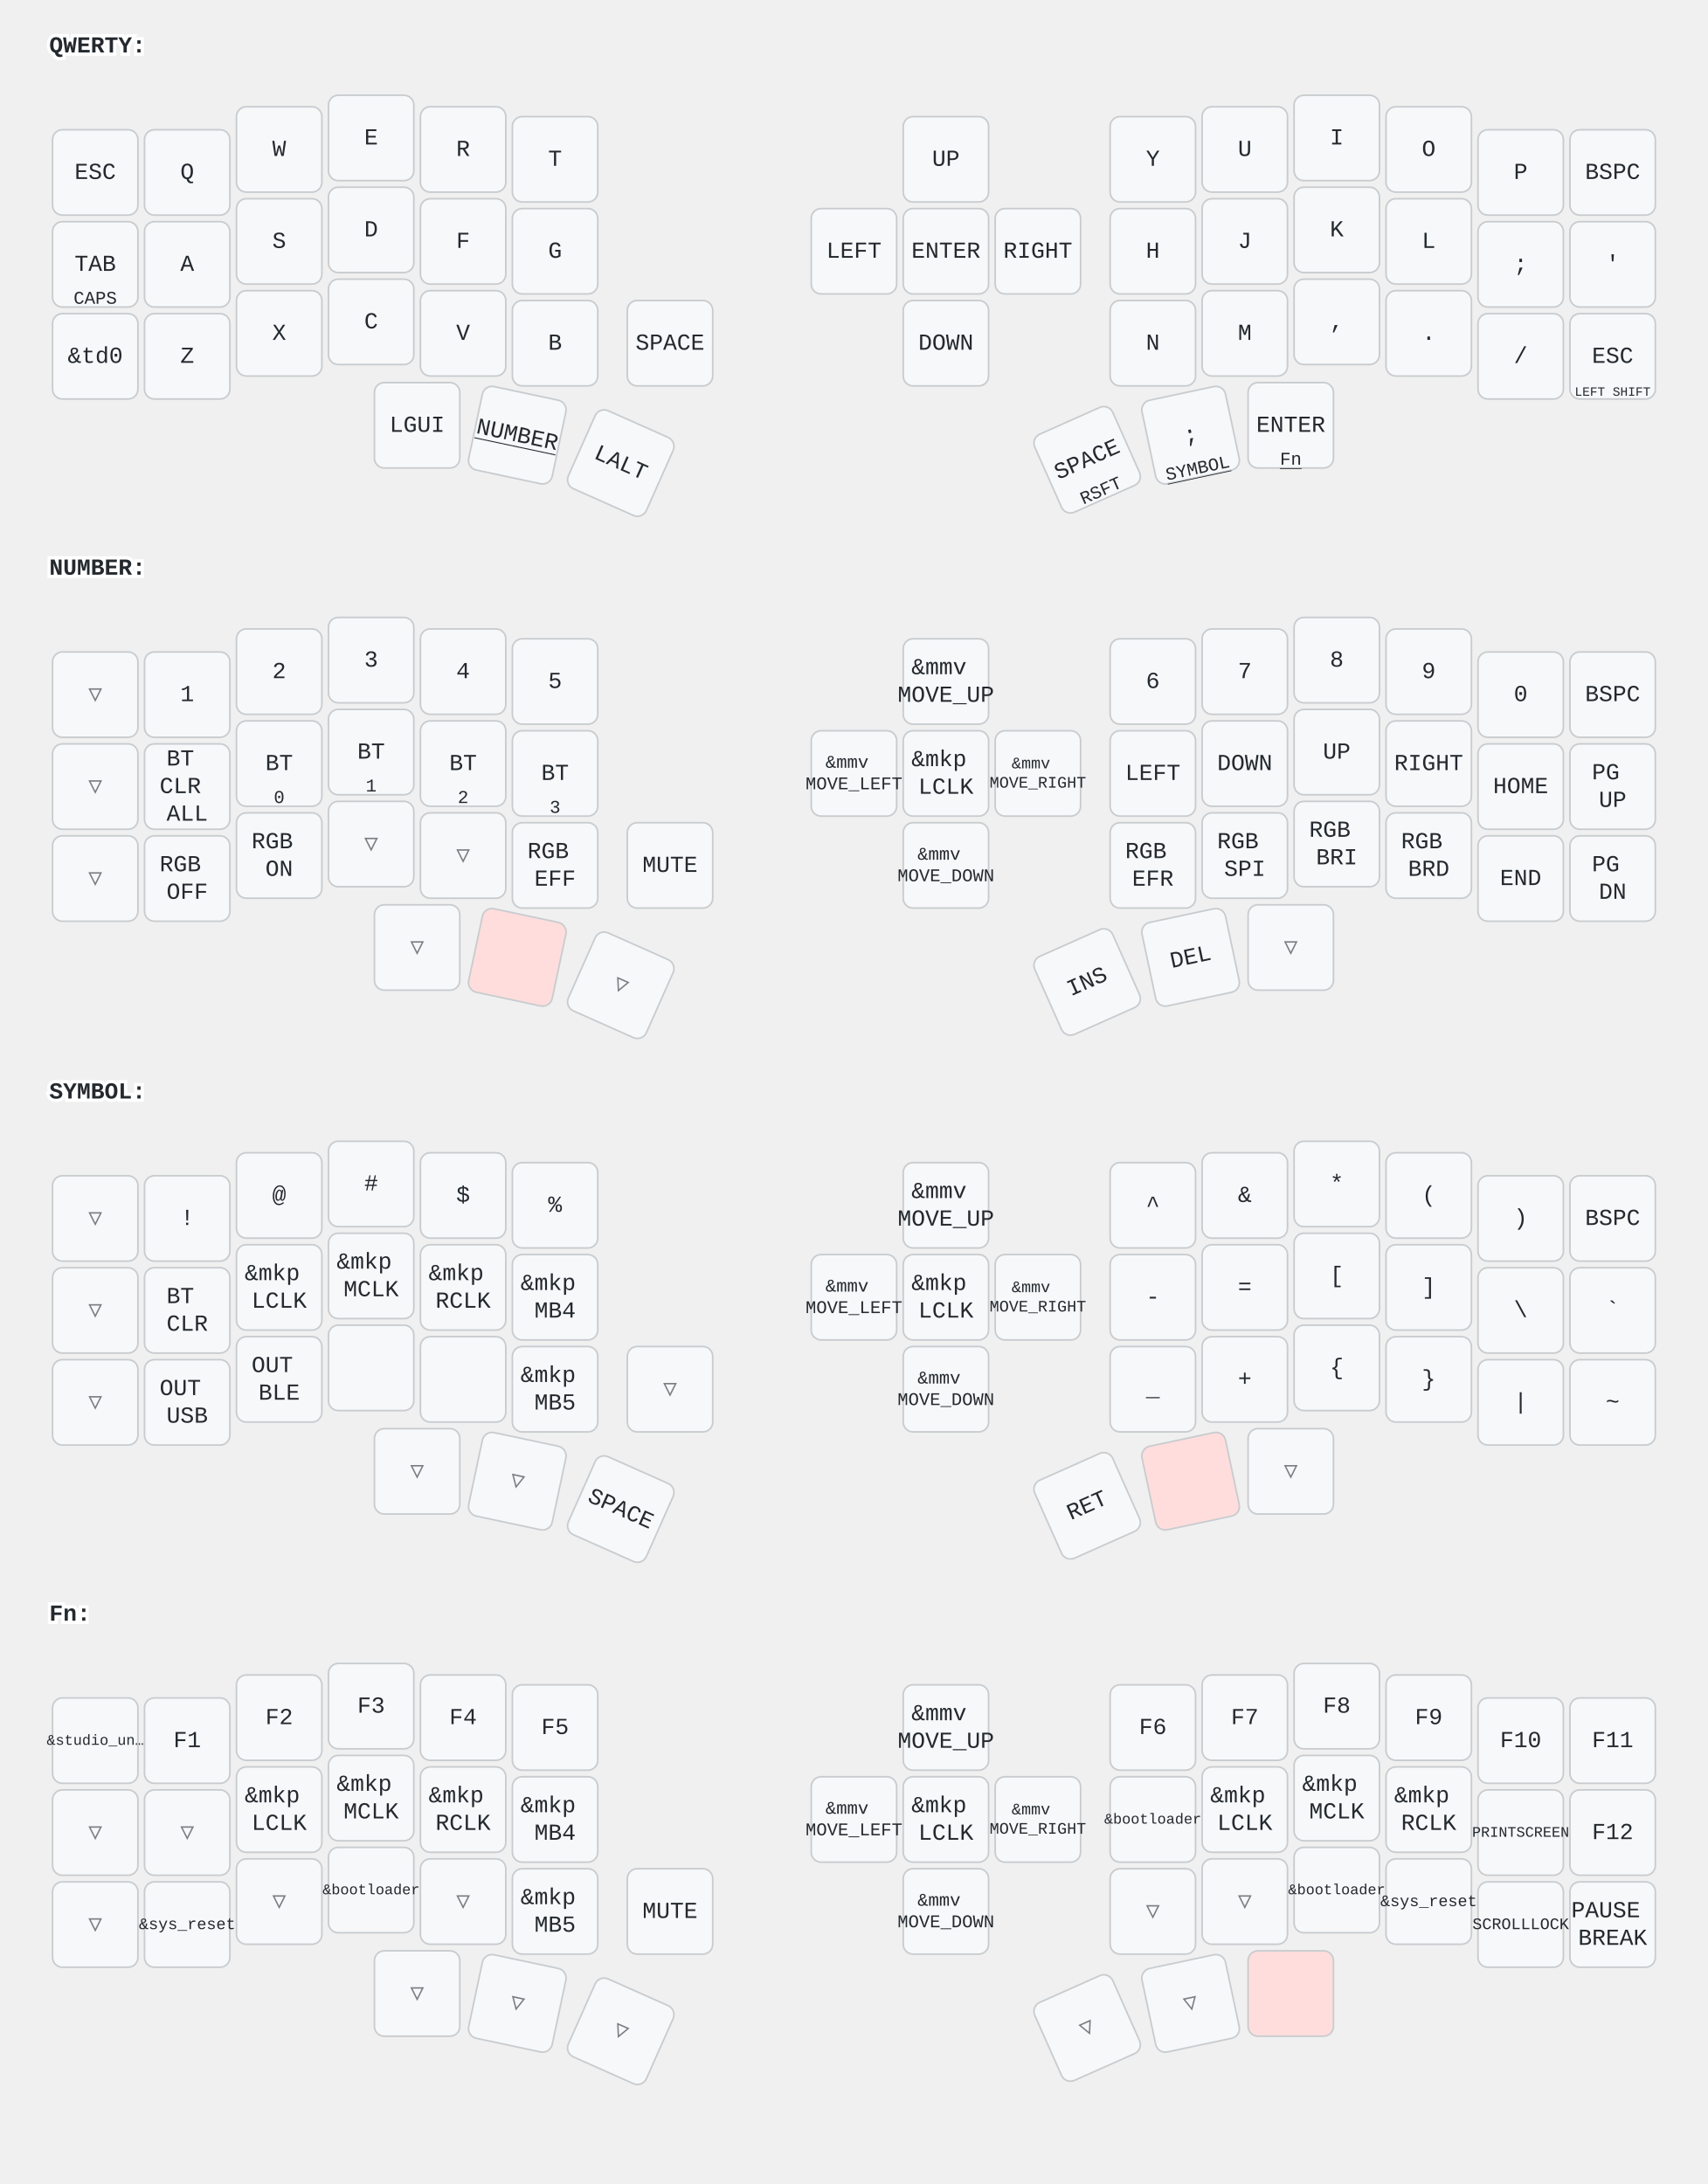
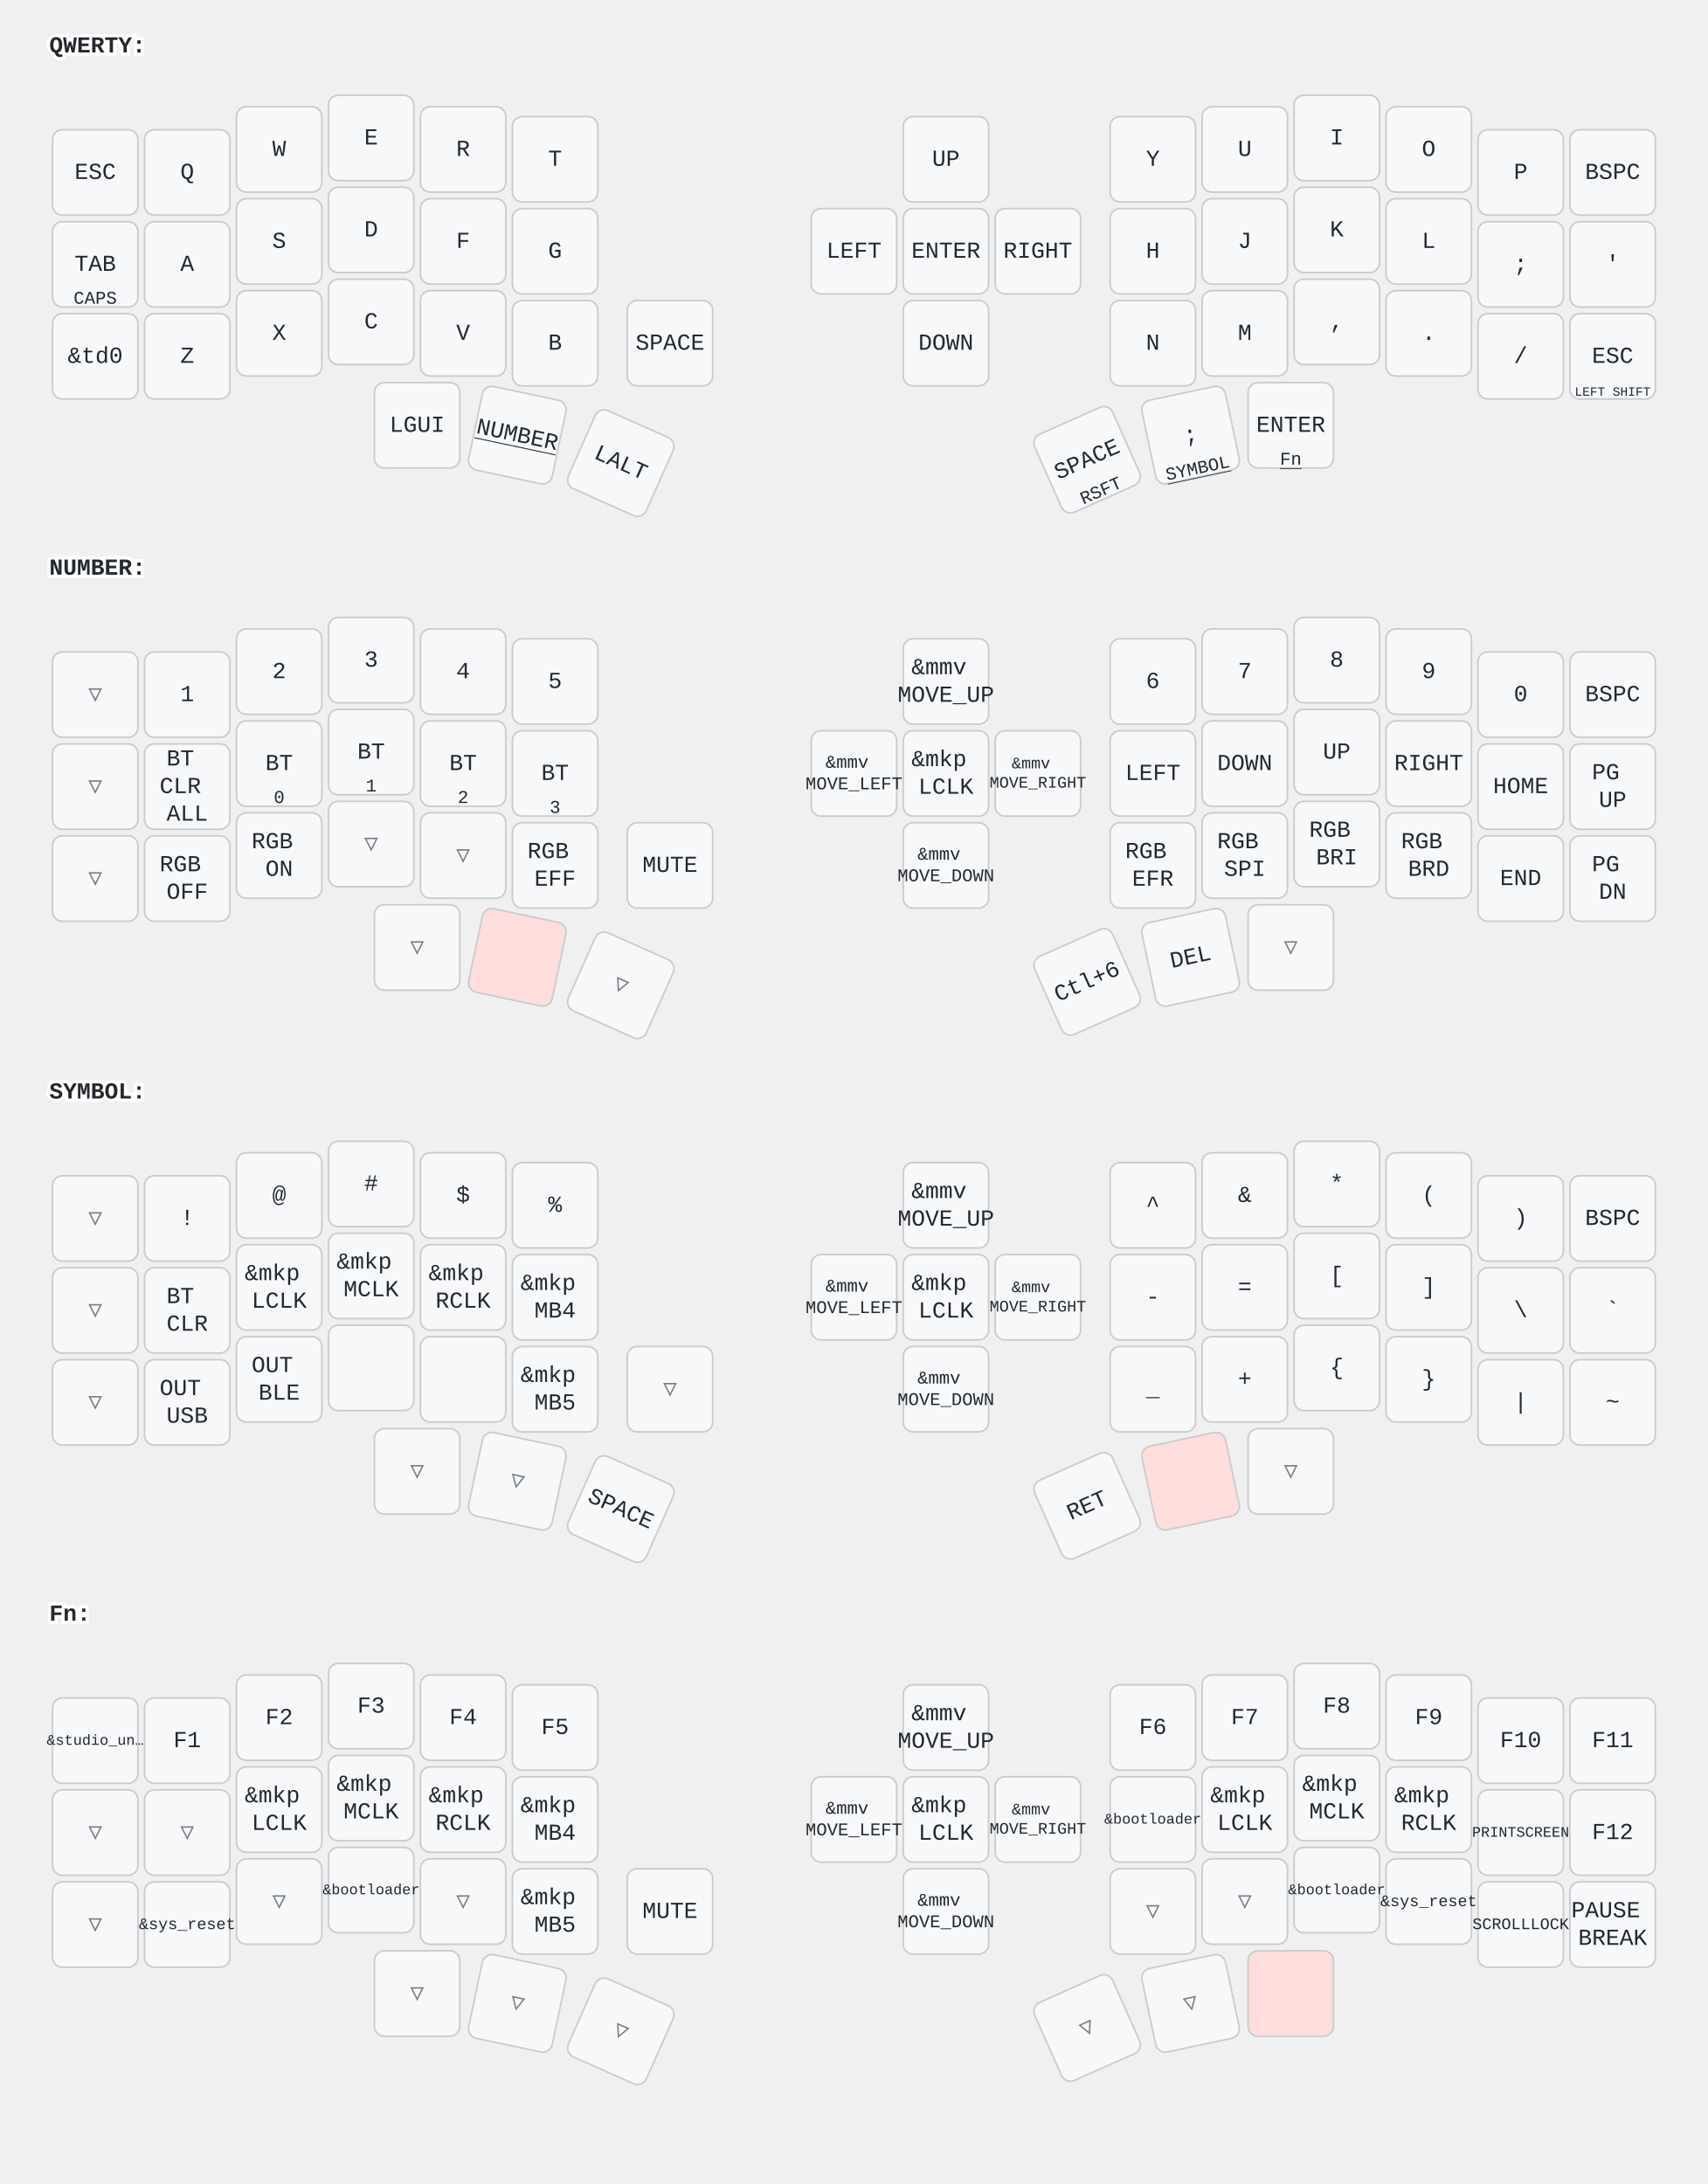
<svg xmlns="http://www.w3.org/2000/svg" width="1040" height="1330" viewBox="0 0 1040 1330" class="keymap">
  <style>/* inherit to force styles through use tags */
svg path {
    fill: inherit;
}

/* font and background color specifications */
svg.keymap {
    font-family: SFMono-Regular,Consolas,Liberation Mono,Menlo,monospace;
    font-size: 14px;
    font-kerning: normal;
    text-rendering: optimizeLegibility;
    fill: #24292e;
}

/* default key styling */
rect.key {
    fill: #f6f8fa;
}

rect.key, rect.combo {
    stroke: #c9cccf;
    stroke-width: 1;
}

/* default key side styling, only used is draw_key_sides is set */
rect.side {
    filter: brightness(90%);
}

/* color accent for combo boxes */
rect.combo, rect.combo-separate {
    fill: #cdf;
}

/* color accent for held keys */
rect.held, rect.combo.held {
    fill: #fdd;
}

/* color accent for ghost (optional) keys */
rect.ghost, rect.combo.ghost {
    stroke-dasharray: 4, 4;
    stroke-width: 2;
}

text {
    text-anchor: middle;
    dominant-baseline: middle;
}

/* styling for layer labels */
text.label {
    font-weight: bold;
    text-anchor: start;
    stroke: white;
    stroke-width: 4;
    paint-order: stroke;
}

/* styling for optional footer */
text.footer {
    text-anchor: end;
    dominant-baseline: auto;
    stroke: white;
    stroke-width: 4;
    paint-order: stroke;
}

/* styling for combo tap, and key non-tap label text */
text.combo, text.hold, text.shifted, text.left, text.right {
    font-size: 11px;
}

text.hold {
    text-anchor: middle;
    dominant-baseline: auto;
}

text.shifted {
    text-anchor: middle;
    dominant-baseline: hanging;
}

text.left {
    text-anchor: start;
}

text.right {
    text-anchor: end;
}

text.layer-activator {
    text-decoration: underline;
}

/* styling for hold/shifted label text in combo box */
text.combo.hold, text.combo.shifted, text.combo.left, text.combo.right {
    font-size: 8px;
}

/* lighter symbol for transparent keys */
text.trans {
    fill: #7b7e81;
}

/* styling for combo dendrons */
path.combo {
    stroke-width: 1;
    stroke: gray;
    fill: none;
}

/* Start Tabler Icons Cleanup */
/* cannot use height/width with glyphs */
.icon-tabler &gt; path {
    fill: inherit;
    stroke: inherit;
    stroke-width: 2;
}
/* hide tabler's default box */
.icon-tabler &gt; path[stroke="none"][fill="none"] {
    visibility: hidden;
}
/* End Tabler Icons Cleanup */
</style>
  <g transform="translate(30, 0)" class="layer-QWERTY">
    <text x="0" y="28" class="label" id="QWERTY">QWERTY:</text>
    <g transform="translate(0, 56)">
      <g transform="translate(28, 49)" class="key keypos-0">
        <rect rx="6" ry="6" x="-26" y="-26" width="52" height="52" class="key" />
        <text x="0" y="0" class="key tap">ESC</text>
      </g>
      <g transform="translate(84, 49)" class="key keypos-1">
        <rect rx="6" ry="6" x="-26" y="-26" width="52" height="52" class="key" />
        <text x="0" y="0" class="key tap">Q</text>
      </g>
      <g transform="translate(140, 35)" class="key keypos-2">
        <rect rx="6" ry="6" x="-26" y="-26" width="52" height="52" class="key" />
        <text x="0" y="0" class="key tap">W</text>
      </g>
      <g transform="translate(196, 28)" class="key keypos-3">
        <rect rx="6" ry="6" x="-26" y="-26" width="52" height="52" class="key" />
        <text x="0" y="0" class="key tap">E</text>
      </g>
      <g transform="translate(252, 35)" class="key keypos-4">
        <rect rx="6" ry="6" x="-26" y="-26" width="52" height="52" class="key" />
        <text x="0" y="0" class="key tap">R</text>
      </g>
      <g transform="translate(308, 41)" class="key keypos-5">
        <rect rx="6" ry="6" x="-26" y="-26" width="52" height="52" class="key" />
        <text x="0" y="0" class="key tap">T</text>
      </g>
      <g transform="translate(546, 41)" class="key keypos-6">
        <rect rx="6" ry="6" x="-26" y="-26" width="52" height="52" class="key" />
        <text x="0" y="0" class="key tap">UP</text>
      </g>
      <g transform="translate(672, 41)" class="key keypos-7">
        <rect rx="6" ry="6" x="-26" y="-26" width="52" height="52" class="key" />
        <text x="0" y="0" class="key tap">Y</text>
      </g>
      <g transform="translate(728, 35)" class="key keypos-8">
        <rect rx="6" ry="6" x="-26" y="-26" width="52" height="52" class="key" />
        <text x="0" y="0" class="key tap">U</text>
      </g>
      <g transform="translate(784, 28)" class="key keypos-9">
        <rect rx="6" ry="6" x="-26" y="-26" width="52" height="52" class="key" />
        <text x="0" y="0" class="key tap">I</text>
      </g>
      <g transform="translate(840, 35)" class="key keypos-10">
        <rect rx="6" ry="6" x="-26" y="-26" width="52" height="52" class="key" />
        <text x="0" y="0" class="key tap">O</text>
      </g>
      <g transform="translate(896, 49)" class="key keypos-11">
        <rect rx="6" ry="6" x="-26" y="-26" width="52" height="52" class="key" />
        <text x="0" y="0" class="key tap">P</text>
      </g>
      <g transform="translate(952, 49)" class="key keypos-12">
        <rect rx="6" ry="6" x="-26" y="-26" width="52" height="52" class="key" />
        <text x="0" y="0" class="key tap">BSPC</text>
      </g>
      <g transform="translate(28, 105)" class="key keypos-13">
        <rect rx="6" ry="6" x="-26" y="-26" width="52" height="52" class="key" />
        <text x="0" y="0" class="key tap">TAB</text>
        <text x="0" y="24" class="key hold">CAPS</text>
      </g>
      <g transform="translate(84, 105)" class="key keypos-14">
        <rect rx="6" ry="6" x="-26" y="-26" width="52" height="52" class="key" />
        <text x="0" y="0" class="key tap">A</text>
      </g>
      <g transform="translate(140, 91)" class="key keypos-15">
        <rect rx="6" ry="6" x="-26" y="-26" width="52" height="52" class="key" />
        <text x="0" y="0" class="key tap">S</text>
      </g>
      <g transform="translate(196, 84)" class="key keypos-16">
        <rect rx="6" ry="6" x="-26" y="-26" width="52" height="52" class="key" />
        <text x="0" y="0" class="key tap">D</text>
      </g>
      <g transform="translate(252, 91)" class="key keypos-17">
        <rect rx="6" ry="6" x="-26" y="-26" width="52" height="52" class="key" />
        <text x="0" y="0" class="key tap">F</text>
      </g>
      <g transform="translate(308, 97)" class="key keypos-18">
        <rect rx="6" ry="6" x="-26" y="-26" width="52" height="52" class="key" />
        <text x="0" y="0" class="key tap">G</text>
      </g>
      <g transform="translate(490, 97)" class="key keypos-19">
        <rect rx="6" ry="6" x="-26" y="-26" width="52" height="52" class="key" />
        <text x="0" y="0" class="key tap">LEFT</text>
      </g>
      <g transform="translate(546, 97)" class="key keypos-20">
        <rect rx="6" ry="6" x="-26" y="-26" width="52" height="52" class="key" />
        <text x="0" y="0" class="key tap">ENTER</text>
      </g>
      <g transform="translate(602, 97)" class="key keypos-21">
        <rect rx="6" ry="6" x="-26" y="-26" width="52" height="52" class="key" />
        <text x="0" y="0" class="key tap">RIGHT</text>
      </g>
      <g transform="translate(672, 97)" class="key keypos-22">
        <rect rx="6" ry="6" x="-26" y="-26" width="52" height="52" class="key" />
        <text x="0" y="0" class="key tap">H</text>
      </g>
      <g transform="translate(728, 91)" class="key keypos-23">
        <rect rx="6" ry="6" x="-26" y="-26" width="52" height="52" class="key" />
        <text x="0" y="0" class="key tap">J</text>
      </g>
      <g transform="translate(784, 84)" class="key keypos-24">
        <rect rx="6" ry="6" x="-26" y="-26" width="52" height="52" class="key" />
        <text x="0" y="0" class="key tap">K</text>
      </g>
      <g transform="translate(840, 91)" class="key keypos-25">
        <rect rx="6" ry="6" x="-26" y="-26" width="52" height="52" class="key" />
        <text x="0" y="0" class="key tap">L</text>
      </g>
      <g transform="translate(896, 105)" class="key keypos-26">
        <rect rx="6" ry="6" x="-26" y="-26" width="52" height="52" class="key" />
        <text x="0" y="0" class="key tap">;</text>
      </g>
      <g transform="translate(952, 105)" class="key keypos-27">
        <rect rx="6" ry="6" x="-26" y="-26" width="52" height="52" class="key" />
        <text x="0" y="0" class="key tap">'</text>
      </g>
      <g transform="translate(28, 161)" class="key keypos-28">
        <rect rx="6" ry="6" x="-26" y="-26" width="52" height="52" class="key" />
        <text x="0" y="0" class="key tap">&amp;td0</text>
      </g>
      <g transform="translate(84, 161)" class="key keypos-29">
        <rect rx="6" ry="6" x="-26" y="-26" width="52" height="52" class="key" />
        <text x="0" y="0" class="key tap">Z</text>
      </g>
      <g transform="translate(140, 147)" class="key keypos-30">
        <rect rx="6" ry="6" x="-26" y="-26" width="52" height="52" class="key" />
        <text x="0" y="0" class="key tap">X</text>
      </g>
      <g transform="translate(196, 140)" class="key keypos-31">
        <rect rx="6" ry="6" x="-26" y="-26" width="52" height="52" class="key" />
        <text x="0" y="0" class="key tap">C</text>
      </g>
      <g transform="translate(252, 147)" class="key keypos-32">
        <rect rx="6" ry="6" x="-26" y="-26" width="52" height="52" class="key" />
        <text x="0" y="0" class="key tap">V</text>
      </g>
      <g transform="translate(308, 153)" class="key keypos-33">
        <rect rx="6" ry="6" x="-26" y="-26" width="52" height="52" class="key" />
        <text x="0" y="0" class="key tap">B</text>
      </g>
      <g transform="translate(378, 153)" class="key keypos-34">
        <rect rx="6" ry="6" x="-26" y="-26" width="52" height="52" class="key" />
        <text x="0" y="0" class="key tap">SPACE</text>
      </g>
      <g transform="translate(546, 153)" class="key keypos-35">
        <rect rx="6" ry="6" x="-26" y="-26" width="52" height="52" class="key" />
        <text x="0" y="0" class="key tap">DOWN</text>
      </g>
      <g transform="translate(672, 153)" class="key keypos-36">
        <rect rx="6" ry="6" x="-26" y="-26" width="52" height="52" class="key" />
        <text x="0" y="0" class="key tap">N</text>
      </g>
      <g transform="translate(728, 147)" class="key keypos-37">
        <rect rx="6" ry="6" x="-26" y="-26" width="52" height="52" class="key" />
        <text x="0" y="0" class="key tap">M</text>
      </g>
      <g transform="translate(784, 140)" class="key keypos-38">
        <rect rx="6" ry="6" x="-26" y="-26" width="52" height="52" class="key" />
        <text x="0" y="0" class="key tap">,</text>
      </g>
      <g transform="translate(840, 147)" class="key keypos-39">
        <rect rx="6" ry="6" x="-26" y="-26" width="52" height="52" class="key" />
        <text x="0" y="0" class="key tap">.</text>
      </g>
      <g transform="translate(896, 161)" class="key keypos-40">
        <rect rx="6" ry="6" x="-26" y="-26" width="52" height="52" class="key" />
        <text x="0" y="0" class="key tap">/</text>
      </g>
      <g transform="translate(952, 161)" class="key keypos-41">
        <rect rx="6" ry="6" x="-26" y="-26" width="52" height="52" class="key" />
        <text x="0" y="0" class="key tap">ESC</text>
        <text x="0" y="24" class="key hold">
          <tspan style="font-size: 70%">LEFT SHIFT</tspan>
        </text>
      </g>
      <g transform="translate(224, 203)" class="key keypos-42">
        <rect rx="6" ry="6" x="-26" y="-26" width="52" height="52" class="key" />
        <text x="0" y="0" class="key tap">LGUI</text>
      </g>
      <g transform="translate(285, 209) rotate(12.0)" class="key keypos-43">
        <rect rx="6" ry="6" x="-26" y="-26" width="52" height="52" class="key" />
        <a href="#NUMBER">
          <text x="0" y="0" class="key tap layer-activator">NUMBER</text>
        </a>
      </g>
      <g transform="translate(348, 226) rotate(24.0)" class="key keypos-44">
        <rect rx="6" ry="6" x="-26" y="-26" width="52" height="52" class="key" />
        <text x="0" y="0" class="key tap">LALT</text>
      </g>
      <g transform="translate(632, 224) rotate(-24.0)" class="key keypos-45">
        <rect rx="6" ry="6" x="-26" y="-26" width="52" height="52" class="key" />
        <text x="0" y="0" class="key tap">SPACE</text>
        <text x="0" y="24" class="key hold">RSFT</text>
      </g>
      <g transform="translate(695, 209) rotate(-12.0)" class="key keypos-46">
        <rect rx="6" ry="6" x="-26" y="-26" width="52" height="52" class="key" />
        <text x="0" y="0" class="key tap">;</text>
        <a href="#SYMBOL">
          <text x="0" y="24" class="key hold layer-activator">SYMBOL</text>
        </a>
      </g>
      <g transform="translate(756, 203)" class="key keypos-47">
        <rect rx="6" ry="6" x="-26" y="-26" width="52" height="52" class="key" />
        <text x="0" y="0" class="key tap">ENTER</text>
        <a href="#Fn">
          <text x="0" y="24" class="key hold layer-activator">Fn</text>
        </a>
      </g>
    </g>
  </g>
  <g transform="translate(30, 318)" class="layer-NUMBER">
    <text x="0" y="28" class="label" id="NUMBER">NUMBER:</text>
    <g transform="translate(0, 56)">
      <g transform="translate(28, 49)" class="key trans keypos-0">
        <rect rx="6" ry="6" x="-26" y="-26" width="52" height="52" class="key trans" />
        <text x="0" y="0" class="key trans tap">▽</text>
      </g>
      <g transform="translate(84, 49)" class="key keypos-1">
        <rect rx="6" ry="6" x="-26" y="-26" width="52" height="52" class="key" />
        <text x="0" y="0" class="key tap">1</text>
      </g>
      <g transform="translate(140, 35)" class="key keypos-2">
        <rect rx="6" ry="6" x="-26" y="-26" width="52" height="52" class="key" />
        <text x="0" y="0" class="key tap">2</text>
      </g>
      <g transform="translate(196, 28)" class="key keypos-3">
        <rect rx="6" ry="6" x="-26" y="-26" width="52" height="52" class="key" />
        <text x="0" y="0" class="key tap">3</text>
      </g>
      <g transform="translate(252, 35)" class="key keypos-4">
        <rect rx="6" ry="6" x="-26" y="-26" width="52" height="52" class="key" />
        <text x="0" y="0" class="key tap">4</text>
      </g>
      <g transform="translate(308, 41)" class="key keypos-5">
        <rect rx="6" ry="6" x="-26" y="-26" width="52" height="52" class="key" />
        <text x="0" y="0" class="key tap">5</text>
      </g>
      <g transform="translate(546, 41)" class="key keypos-6">
        <rect rx="6" ry="6" x="-26" y="-26" width="52" height="52" class="key" />
        <text x="0" y="0" class="key tap">
          <tspan x="0" dy="-0.6em">&amp;mmv</tspan>
          <tspan x="0" dy="1.2em">MOVE_UP</tspan>
        </text>
      </g>
      <g transform="translate(672, 41)" class="key keypos-7">
        <rect rx="6" ry="6" x="-26" y="-26" width="52" height="52" class="key" />
        <text x="0" y="0" class="key tap">6</text>
      </g>
      <g transform="translate(728, 35)" class="key keypos-8">
        <rect rx="6" ry="6" x="-26" y="-26" width="52" height="52" class="key" />
        <text x="0" y="0" class="key tap">7</text>
      </g>
      <g transform="translate(784, 28)" class="key keypos-9">
        <rect rx="6" ry="6" x="-26" y="-26" width="52" height="52" class="key" />
        <text x="0" y="0" class="key tap">8</text>
      </g>
      <g transform="translate(840, 35)" class="key keypos-10">
        <rect rx="6" ry="6" x="-26" y="-26" width="52" height="52" class="key" />
        <text x="0" y="0" class="key tap">9</text>
      </g>
      <g transform="translate(896, 49)" class="key keypos-11">
        <rect rx="6" ry="6" x="-26" y="-26" width="52" height="52" class="key" />
        <text x="0" y="0" class="key tap">0</text>
      </g>
      <g transform="translate(952, 49)" class="key keypos-12">
        <rect rx="6" ry="6" x="-26" y="-26" width="52" height="52" class="key" />
        <text x="0" y="0" class="key tap">BSPC</text>
      </g>
      <g transform="translate(28, 105)" class="key trans keypos-13">
        <rect rx="6" ry="6" x="-26" y="-26" width="52" height="52" class="key trans" />
        <text x="0" y="0" class="key trans tap">▽</text>
      </g>
      <g transform="translate(84, 105)" class="key keypos-14">
        <rect rx="6" ry="6" x="-26" y="-26" width="52" height="52" class="key" />
        <text x="0" y="0" class="key tap">
          <tspan x="0" dy="-1.2em">BT</tspan>
          <tspan x="0" dy="1.2em">CLR</tspan>
          <tspan x="0" dy="1.2em">ALL</tspan>
        </text>
      </g>
      <g transform="translate(140, 91)" class="key keypos-15">
        <rect rx="6" ry="6" x="-26" y="-26" width="52" height="52" class="key" />
        <text x="0" y="0" class="key tap">BT</text>
        <text x="0" y="24" class="key hold">0</text>
      </g>
      <g transform="translate(196, 84)" class="key keypos-16">
        <rect rx="6" ry="6" x="-26" y="-26" width="52" height="52" class="key" />
        <text x="0" y="0" class="key tap">BT</text>
        <text x="0" y="24" class="key hold">1</text>
      </g>
      <g transform="translate(252, 91)" class="key keypos-17">
        <rect rx="6" ry="6" x="-26" y="-26" width="52" height="52" class="key" />
        <text x="0" y="0" class="key tap">BT</text>
        <text x="0" y="24" class="key hold">2</text>
      </g>
      <g transform="translate(308, 97)" class="key keypos-18">
        <rect rx="6" ry="6" x="-26" y="-26" width="52" height="52" class="key" />
        <text x="0" y="0" class="key tap">BT</text>
        <text x="0" y="24" class="key hold">3</text>
      </g>
      <g transform="translate(490, 97)" class="key keypos-19">
        <rect rx="6" ry="6" x="-26" y="-26" width="52" height="52" class="key" />
        <text x="0" y="0" class="key tap">
          <tspan x="0" dy="-0.6em" style="font-size: 78%">&amp;mmv</tspan>
          <tspan x="0" dy="1.2em" style="font-size: 78%">MOVE_LEFT</tspan>
        </text>
      </g>
      <g transform="translate(546, 97)" class="key keypos-20">
        <rect rx="6" ry="6" x="-26" y="-26" width="52" height="52" class="key" />
        <text x="0" y="0" class="key tap">
          <tspan x="0" dy="-0.6em">&amp;mkp</tspan>
          <tspan x="0" dy="1.2em">LCLK</tspan>
        </text>
      </g>
      <g transform="translate(602, 97)" class="key keypos-21">
        <rect rx="6" ry="6" x="-26" y="-26" width="52" height="52" class="key" />
        <text x="0" y="0" class="key tap">
          <tspan x="0" dy="-0.6em" style="font-size: 70%">&amp;mmv</tspan>
          <tspan x="0" dy="1.2em" style="font-size: 70%">MOVE_RIGHT</tspan>
        </text>
      </g>
      <g transform="translate(672, 97)" class="key keypos-22">
        <rect rx="6" ry="6" x="-26" y="-26" width="52" height="52" class="key" />
        <text x="0" y="0" class="key tap">LEFT</text>
      </g>
      <g transform="translate(728, 91)" class="key keypos-23">
        <rect rx="6" ry="6" x="-26" y="-26" width="52" height="52" class="key" />
        <text x="0" y="0" class="key tap">DOWN</text>
      </g>
      <g transform="translate(784, 84)" class="key keypos-24">
        <rect rx="6" ry="6" x="-26" y="-26" width="52" height="52" class="key" />
        <text x="0" y="0" class="key tap">UP</text>
      </g>
      <g transform="translate(840, 91)" class="key keypos-25">
        <rect rx="6" ry="6" x="-26" y="-26" width="52" height="52" class="key" />
        <text x="0" y="0" class="key tap">RIGHT</text>
      </g>
      <g transform="translate(896, 105)" class="key keypos-26">
        <rect rx="6" ry="6" x="-26" y="-26" width="52" height="52" class="key" />
        <text x="0" y="0" class="key tap">HOME</text>
      </g>
      <g transform="translate(952, 105)" class="key keypos-27">
        <rect rx="6" ry="6" x="-26" y="-26" width="52" height="52" class="key" />
        <text x="0" y="0" class="key tap">
          <tspan x="0" dy="-0.6em">PG</tspan>
          <tspan x="0" dy="1.2em">UP</tspan>
        </text>
      </g>
      <g transform="translate(28, 161)" class="key trans keypos-28">
        <rect rx="6" ry="6" x="-26" y="-26" width="52" height="52" class="key trans" />
        <text x="0" y="0" class="key trans tap">▽</text>
      </g>
      <g transform="translate(84, 161)" class="key keypos-29">
        <rect rx="6" ry="6" x="-26" y="-26" width="52" height="52" class="key" />
        <text x="0" y="0" class="key tap">
          <tspan x="0" dy="-0.6em">RGB</tspan>
          <tspan x="0" dy="1.2em">OFF</tspan>
        </text>
      </g>
      <g transform="translate(140, 147)" class="key keypos-30">
        <rect rx="6" ry="6" x="-26" y="-26" width="52" height="52" class="key" />
        <text x="0" y="0" class="key tap">
          <tspan x="0" dy="-0.6em">RGB</tspan>
          <tspan x="0" dy="1.2em">ON</tspan>
        </text>
      </g>
      <g transform="translate(196, 140)" class="key trans keypos-31">
        <rect rx="6" ry="6" x="-26" y="-26" width="52" height="52" class="key trans" />
        <text x="0" y="0" class="key trans tap">▽</text>
      </g>
      <g transform="translate(252, 147)" class="key trans keypos-32">
        <rect rx="6" ry="6" x="-26" y="-26" width="52" height="52" class="key trans" />
        <text x="0" y="0" class="key trans tap">▽</text>
      </g>
      <g transform="translate(308, 153)" class="key keypos-33">
        <rect rx="6" ry="6" x="-26" y="-26" width="52" height="52" class="key" />
        <text x="0" y="0" class="key tap">
          <tspan x="0" dy="-0.6em">RGB</tspan>
          <tspan x="0" dy="1.2em">EFF</tspan>
        </text>
      </g>
      <g transform="translate(378, 153)" class="key keypos-34">
        <rect rx="6" ry="6" x="-26" y="-26" width="52" height="52" class="key" />
        <text x="0" y="0" class="key tap">MUTE</text>
      </g>
      <g transform="translate(546, 153)" class="key keypos-35">
        <rect rx="6" ry="6" x="-26" y="-26" width="52" height="52" class="key" />
        <text x="0" y="0" class="key tap">
          <tspan x="0" dy="-0.6em" style="font-size: 78%">&amp;mmv</tspan>
          <tspan x="0" dy="1.2em" style="font-size: 78%">MOVE_DOWN</tspan>
        </text>
      </g>
      <g transform="translate(672, 153)" class="key keypos-36">
        <rect rx="6" ry="6" x="-26" y="-26" width="52" height="52" class="key" />
        <text x="0" y="0" class="key tap">
          <tspan x="0" dy="-0.6em">RGB</tspan>
          <tspan x="0" dy="1.2em">EFR</tspan>
        </text>
      </g>
      <g transform="translate(728, 147)" class="key keypos-37">
        <rect rx="6" ry="6" x="-26" y="-26" width="52" height="52" class="key" />
        <text x="0" y="0" class="key tap">
          <tspan x="0" dy="-0.6em">RGB</tspan>
          <tspan x="0" dy="1.2em">SPI</tspan>
        </text>
      </g>
      <g transform="translate(784, 140)" class="key keypos-38">
        <rect rx="6" ry="6" x="-26" y="-26" width="52" height="52" class="key" />
        <text x="0" y="0" class="key tap">
          <tspan x="0" dy="-0.6em">RGB</tspan>
          <tspan x="0" dy="1.2em">BRI</tspan>
        </text>
      </g>
      <g transform="translate(840, 147)" class="key keypos-39">
        <rect rx="6" ry="6" x="-26" y="-26" width="52" height="52" class="key" />
        <text x="0" y="0" class="key tap">
          <tspan x="0" dy="-0.6em">RGB</tspan>
          <tspan x="0" dy="1.2em">BRD</tspan>
        </text>
      </g>
      <g transform="translate(896, 161)" class="key keypos-40">
        <rect rx="6" ry="6" x="-26" y="-26" width="52" height="52" class="key" />
        <text x="0" y="0" class="key tap">END</text>
      </g>
      <g transform="translate(952, 161)" class="key keypos-41">
        <rect rx="6" ry="6" x="-26" y="-26" width="52" height="52" class="key" />
        <text x="0" y="0" class="key tap">
          <tspan x="0" dy="-0.6em">PG</tspan>
          <tspan x="0" dy="1.2em">DN</tspan>
        </text>
      </g>
      <g transform="translate(224, 203)" class="key trans keypos-42">
        <rect rx="6" ry="6" x="-26" y="-26" width="52" height="52" class="key trans" />
        <text x="0" y="0" class="key trans tap">▽</text>
      </g>
      <g transform="translate(285, 209) rotate(12.0)" class="key held keypos-43">
        <rect rx="6" ry="6" x="-26" y="-26" width="52" height="52" class="key held" />
      </g>
      <g transform="translate(348, 226) rotate(24.0)" class="key trans keypos-44">
        <rect rx="6" ry="6" x="-26" y="-26" width="52" height="52" class="key trans" />
        <text x="0" y="0" class="key trans tap">▽</text>
      </g>
      <g transform="translate(632, 224) rotate(-24.0)" class="key keypos-45">
        <rect rx="6" ry="6" x="-26" y="-26" width="52" height="52" class="key" />
-         <text x="0" y="0" class="key tap">INS</text>
+         <text x="0" y="0" class="key tap">Ctl+6</text>
      </g>
      <g transform="translate(695, 209) rotate(-12.0)" class="key keypos-46">
        <rect rx="6" ry="6" x="-26" y="-26" width="52" height="52" class="key" />
        <text x="0" y="0" class="key tap">DEL</text>
      </g>
      <g transform="translate(756, 203)" class="key trans keypos-47">
        <rect rx="6" ry="6" x="-26" y="-26" width="52" height="52" class="key trans" />
        <text x="0" y="0" class="key trans tap">▽</text>
      </g>
    </g>
  </g>
  <g transform="translate(30, 637)" class="layer-SYMBOL">
    <text x="0" y="28" class="label" id="SYMBOL">SYMBOL:</text>
    <g transform="translate(0, 56)">
      <g transform="translate(28, 49)" class="key trans keypos-0">
        <rect rx="6" ry="6" x="-26" y="-26" width="52" height="52" class="key trans" />
        <text x="0" y="0" class="key trans tap">▽</text>
      </g>
      <g transform="translate(84, 49)" class="key keypos-1">
        <rect rx="6" ry="6" x="-26" y="-26" width="52" height="52" class="key" />
        <text x="0" y="0" class="key tap">!</text>
      </g>
      <g transform="translate(140, 35)" class="key keypos-2">
        <rect rx="6" ry="6" x="-26" y="-26" width="52" height="52" class="key" />
        <text x="0" y="0" class="key tap">@</text>
      </g>
      <g transform="translate(196, 28)" class="key keypos-3">
        <rect rx="6" ry="6" x="-26" y="-26" width="52" height="52" class="key" />
        <text x="0" y="0" class="key tap">#</text>
      </g>
      <g transform="translate(252, 35)" class="key keypos-4">
        <rect rx="6" ry="6" x="-26" y="-26" width="52" height="52" class="key" />
        <text x="0" y="0" class="key tap">$</text>
      </g>
      <g transform="translate(308, 41)" class="key keypos-5">
        <rect rx="6" ry="6" x="-26" y="-26" width="52" height="52" class="key" />
        <text x="0" y="0" class="key tap">%</text>
      </g>
      <g transform="translate(546, 41)" class="key keypos-6">
        <rect rx="6" ry="6" x="-26" y="-26" width="52" height="52" class="key" />
        <text x="0" y="0" class="key tap">
          <tspan x="0" dy="-0.6em">&amp;mmv</tspan>
          <tspan x="0" dy="1.2em">MOVE_UP</tspan>
        </text>
      </g>
      <g transform="translate(672, 41)" class="key keypos-7">
        <rect rx="6" ry="6" x="-26" y="-26" width="52" height="52" class="key" />
        <text x="0" y="0" class="key tap">^</text>
      </g>
      <g transform="translate(728, 35)" class="key keypos-8">
        <rect rx="6" ry="6" x="-26" y="-26" width="52" height="52" class="key" />
        <text x="0" y="0" class="key tap">&amp;</text>
      </g>
      <g transform="translate(784, 28)" class="key keypos-9">
        <rect rx="6" ry="6" x="-26" y="-26" width="52" height="52" class="key" />
        <text x="0" y="0" class="key tap">*</text>
      </g>
      <g transform="translate(840, 35)" class="key keypos-10">
        <rect rx="6" ry="6" x="-26" y="-26" width="52" height="52" class="key" />
        <text x="0" y="0" class="key tap">(</text>
      </g>
      <g transform="translate(896, 49)" class="key keypos-11">
        <rect rx="6" ry="6" x="-26" y="-26" width="52" height="52" class="key" />
        <text x="0" y="0" class="key tap">)</text>
      </g>
      <g transform="translate(952, 49)" class="key keypos-12">
        <rect rx="6" ry="6" x="-26" y="-26" width="52" height="52" class="key" />
        <text x="0" y="0" class="key tap">BSPC</text>
      </g>
      <g transform="translate(28, 105)" class="key trans keypos-13">
        <rect rx="6" ry="6" x="-26" y="-26" width="52" height="52" class="key trans" />
        <text x="0" y="0" class="key trans tap">▽</text>
      </g>
      <g transform="translate(84, 105)" class="key keypos-14">
        <rect rx="6" ry="6" x="-26" y="-26" width="52" height="52" class="key" />
        <text x="0" y="0" class="key tap">
          <tspan x="0" dy="-0.6em">BT</tspan>
          <tspan x="0" dy="1.2em">CLR</tspan>
        </text>
      </g>
      <g transform="translate(140, 91)" class="key keypos-15">
        <rect rx="6" ry="6" x="-26" y="-26" width="52" height="52" class="key" />
        <text x="0" y="0" class="key tap">
          <tspan x="0" dy="-0.6em">&amp;mkp</tspan>
          <tspan x="0" dy="1.2em">LCLK</tspan>
        </text>
      </g>
      <g transform="translate(196, 84)" class="key keypos-16">
        <rect rx="6" ry="6" x="-26" y="-26" width="52" height="52" class="key" />
        <text x="0" y="0" class="key tap">
          <tspan x="0" dy="-0.6em">&amp;mkp</tspan>
          <tspan x="0" dy="1.2em">MCLK</tspan>
        </text>
      </g>
      <g transform="translate(252, 91)" class="key keypos-17">
        <rect rx="6" ry="6" x="-26" y="-26" width="52" height="52" class="key" />
        <text x="0" y="0" class="key tap">
          <tspan x="0" dy="-0.6em">&amp;mkp</tspan>
          <tspan x="0" dy="1.2em">RCLK</tspan>
        </text>
      </g>
      <g transform="translate(308, 97)" class="key keypos-18">
        <rect rx="6" ry="6" x="-26" y="-26" width="52" height="52" class="key" />
        <text x="0" y="0" class="key tap">
          <tspan x="0" dy="-0.6em">&amp;mkp</tspan>
          <tspan x="0" dy="1.2em">MB4</tspan>
        </text>
      </g>
      <g transform="translate(490, 97)" class="key keypos-19">
        <rect rx="6" ry="6" x="-26" y="-26" width="52" height="52" class="key" />
        <text x="0" y="0" class="key tap">
          <tspan x="0" dy="-0.6em" style="font-size: 78%">&amp;mmv</tspan>
          <tspan x="0" dy="1.2em" style="font-size: 78%">MOVE_LEFT</tspan>
        </text>
      </g>
      <g transform="translate(546, 97)" class="key keypos-20">
        <rect rx="6" ry="6" x="-26" y="-26" width="52" height="52" class="key" />
        <text x="0" y="0" class="key tap">
          <tspan x="0" dy="-0.6em">&amp;mkp</tspan>
          <tspan x="0" dy="1.2em">LCLK</tspan>
        </text>
      </g>
      <g transform="translate(602, 97)" class="key keypos-21">
        <rect rx="6" ry="6" x="-26" y="-26" width="52" height="52" class="key" />
        <text x="0" y="0" class="key tap">
          <tspan x="0" dy="-0.6em" style="font-size: 70%">&amp;mmv</tspan>
          <tspan x="0" dy="1.2em" style="font-size: 70%">MOVE_RIGHT</tspan>
        </text>
      </g>
      <g transform="translate(672, 97)" class="key keypos-22">
        <rect rx="6" ry="6" x="-26" y="-26" width="52" height="52" class="key" />
        <text x="0" y="0" class="key tap">-</text>
      </g>
      <g transform="translate(728, 91)" class="key keypos-23">
        <rect rx="6" ry="6" x="-26" y="-26" width="52" height="52" class="key" />
        <text x="0" y="0" class="key tap">=</text>
      </g>
      <g transform="translate(784, 84)" class="key keypos-24">
        <rect rx="6" ry="6" x="-26" y="-26" width="52" height="52" class="key" />
        <text x="0" y="0" class="key tap">[</text>
      </g>
      <g transform="translate(840, 91)" class="key keypos-25">
        <rect rx="6" ry="6" x="-26" y="-26" width="52" height="52" class="key" />
        <text x="0" y="0" class="key tap">]</text>
      </g>
      <g transform="translate(896, 105)" class="key keypos-26">
        <rect rx="6" ry="6" x="-26" y="-26" width="52" height="52" class="key" />
        <text x="0" y="0" class="key tap">\</text>
      </g>
      <g transform="translate(952, 105)" class="key keypos-27">
        <rect rx="6" ry="6" x="-26" y="-26" width="52" height="52" class="key" />
        <text x="0" y="0" class="key tap">`</text>
      </g>
      <g transform="translate(28, 161)" class="key trans keypos-28">
        <rect rx="6" ry="6" x="-26" y="-26" width="52" height="52" class="key trans" />
        <text x="0" y="0" class="key trans tap">▽</text>
      </g>
      <g transform="translate(84, 161)" class="key keypos-29">
        <rect rx="6" ry="6" x="-26" y="-26" width="52" height="52" class="key" />
        <text x="0" y="0" class="key tap">
          <tspan x="0" dy="-0.6em">OUT</tspan>
          <tspan x="0" dy="1.2em">USB</tspan>
        </text>
      </g>
      <g transform="translate(140, 147)" class="key keypos-30">
        <rect rx="6" ry="6" x="-26" y="-26" width="52" height="52" class="key" />
        <text x="0" y="0" class="key tap">
          <tspan x="0" dy="-0.6em">OUT</tspan>
          <tspan x="0" dy="1.2em">BLE</tspan>
        </text>
      </g>
      <g transform="translate(196, 140)" class="key keypos-31">
        <rect rx="6" ry="6" x="-26" y="-26" width="52" height="52" class="key" />
      </g>
      <g transform="translate(252, 147)" class="key keypos-32">
        <rect rx="6" ry="6" x="-26" y="-26" width="52" height="52" class="key" />
      </g>
      <g transform="translate(308, 153)" class="key keypos-33">
        <rect rx="6" ry="6" x="-26" y="-26" width="52" height="52" class="key" />
        <text x="0" y="0" class="key tap">
          <tspan x="0" dy="-0.6em">&amp;mkp</tspan>
          <tspan x="0" dy="1.2em">MB5</tspan>
        </text>
      </g>
      <g transform="translate(378, 153)" class="key trans keypos-34">
        <rect rx="6" ry="6" x="-26" y="-26" width="52" height="52" class="key trans" />
        <text x="0" y="0" class="key trans tap">▽</text>
      </g>
      <g transform="translate(546, 153)" class="key keypos-35">
        <rect rx="6" ry="6" x="-26" y="-26" width="52" height="52" class="key" />
        <text x="0" y="0" class="key tap">
          <tspan x="0" dy="-0.6em" style="font-size: 78%">&amp;mmv</tspan>
          <tspan x="0" dy="1.2em" style="font-size: 78%">MOVE_DOWN</tspan>
        </text>
      </g>
      <g transform="translate(672, 153)" class="key keypos-36">
        <rect rx="6" ry="6" x="-26" y="-26" width="52" height="52" class="key" />
        <text x="0" y="0" class="key tap">_</text>
      </g>
      <g transform="translate(728, 147)" class="key keypos-37">
        <rect rx="6" ry="6" x="-26" y="-26" width="52" height="52" class="key" />
        <text x="0" y="0" class="key tap">+</text>
      </g>
      <g transform="translate(784, 140)" class="key keypos-38">
        <rect rx="6" ry="6" x="-26" y="-26" width="52" height="52" class="key" />
        <text x="0" y="0" class="key tap">{</text>
      </g>
      <g transform="translate(840, 147)" class="key keypos-39">
        <rect rx="6" ry="6" x="-26" y="-26" width="52" height="52" class="key" />
        <text x="0" y="0" class="key tap">}</text>
      </g>
      <g transform="translate(896, 161)" class="key keypos-40">
        <rect rx="6" ry="6" x="-26" y="-26" width="52" height="52" class="key" />
        <text x="0" y="0" class="key tap">|</text>
      </g>
      <g transform="translate(952, 161)" class="key keypos-41">
        <rect rx="6" ry="6" x="-26" y="-26" width="52" height="52" class="key" />
        <text x="0" y="0" class="key tap">~</text>
      </g>
      <g transform="translate(224, 203)" class="key trans keypos-42">
        <rect rx="6" ry="6" x="-26" y="-26" width="52" height="52" class="key trans" />
        <text x="0" y="0" class="key trans tap">▽</text>
      </g>
      <g transform="translate(285, 209) rotate(12.0)" class="key trans keypos-43">
        <rect rx="6" ry="6" x="-26" y="-26" width="52" height="52" class="key trans" />
        <text x="0" y="0" class="key trans tap">▽</text>
      </g>
      <g transform="translate(348, 226) rotate(24.0)" class="key keypos-44">
        <rect rx="6" ry="6" x="-26" y="-26" width="52" height="52" class="key" />
        <text x="0" y="0" class="key tap">SPACE</text>
      </g>
      <g transform="translate(632, 224) rotate(-24.0)" class="key keypos-45">
        <rect rx="6" ry="6" x="-26" y="-26" width="52" height="52" class="key" />
        <text x="0" y="0" class="key tap">RET</text>
      </g>
      <g transform="translate(695, 209) rotate(-12.0)" class="key held keypos-46">
        <rect rx="6" ry="6" x="-26" y="-26" width="52" height="52" class="key held" />
      </g>
      <g transform="translate(756, 203)" class="key trans keypos-47">
        <rect rx="6" ry="6" x="-26" y="-26" width="52" height="52" class="key trans" />
        <text x="0" y="0" class="key trans tap">▽</text>
      </g>
    </g>
  </g>
  <g transform="translate(30, 955)" class="layer-Fn">
    <text x="0" y="28" class="label" id="Fn">Fn:</text>
    <g transform="translate(0, 56)">
      <g transform="translate(28, 49)" class="key keypos-0">
        <rect rx="6" ry="6" x="-26" y="-26" width="52" height="52" class="key" />
        <text x="0" y="0" class="key tap">
          <tspan style="font-size: 64%">&amp;studio_un…</tspan>
        </text>
      </g>
      <g transform="translate(84, 49)" class="key keypos-1">
        <rect rx="6" ry="6" x="-26" y="-26" width="52" height="52" class="key" />
        <text x="0" y="0" class="key tap">F1</text>
      </g>
      <g transform="translate(140, 35)" class="key keypos-2">
        <rect rx="6" ry="6" x="-26" y="-26" width="52" height="52" class="key" />
        <text x="0" y="0" class="key tap">F2</text>
      </g>
      <g transform="translate(196, 28)" class="key keypos-3">
        <rect rx="6" ry="6" x="-26" y="-26" width="52" height="52" class="key" />
        <text x="0" y="0" class="key tap">F3</text>
      </g>
      <g transform="translate(252, 35)" class="key keypos-4">
        <rect rx="6" ry="6" x="-26" y="-26" width="52" height="52" class="key" />
        <text x="0" y="0" class="key tap">F4</text>
      </g>
      <g transform="translate(308, 41)" class="key keypos-5">
        <rect rx="6" ry="6" x="-26" y="-26" width="52" height="52" class="key" />
        <text x="0" y="0" class="key tap">F5</text>
      </g>
      <g transform="translate(546, 41)" class="key keypos-6">
        <rect rx="6" ry="6" x="-26" y="-26" width="52" height="52" class="key" />
        <text x="0" y="0" class="key tap">
          <tspan x="0" dy="-0.6em">&amp;mmv</tspan>
          <tspan x="0" dy="1.2em">MOVE_UP</tspan>
        </text>
      </g>
      <g transform="translate(672, 41)" class="key keypos-7">
        <rect rx="6" ry="6" x="-26" y="-26" width="52" height="52" class="key" />
        <text x="0" y="0" class="key tap">F6</text>
      </g>
      <g transform="translate(728, 35)" class="key keypos-8">
        <rect rx="6" ry="6" x="-26" y="-26" width="52" height="52" class="key" />
        <text x="0" y="0" class="key tap">F7</text>
      </g>
      <g transform="translate(784, 28)" class="key keypos-9">
        <rect rx="6" ry="6" x="-26" y="-26" width="52" height="52" class="key" />
        <text x="0" y="0" class="key tap">F8</text>
      </g>
      <g transform="translate(840, 35)" class="key keypos-10">
        <rect rx="6" ry="6" x="-26" y="-26" width="52" height="52" class="key" />
        <text x="0" y="0" class="key tap">F9</text>
      </g>
      <g transform="translate(896, 49)" class="key keypos-11">
        <rect rx="6" ry="6" x="-26" y="-26" width="52" height="52" class="key" />
        <text x="0" y="0" class="key tap">F10</text>
      </g>
      <g transform="translate(952, 49)" class="key keypos-12">
        <rect rx="6" ry="6" x="-26" y="-26" width="52" height="52" class="key" />
        <text x="0" y="0" class="key tap">F11</text>
      </g>
      <g transform="translate(28, 105)" class="key trans keypos-13">
        <rect rx="6" ry="6" x="-26" y="-26" width="52" height="52" class="key trans" />
        <text x="0" y="0" class="key trans tap">▽</text>
      </g>
      <g transform="translate(84, 105)" class="key trans keypos-14">
        <rect rx="6" ry="6" x="-26" y="-26" width="52" height="52" class="key trans" />
        <text x="0" y="0" class="key trans tap">▽</text>
      </g>
      <g transform="translate(140, 91)" class="key keypos-15">
        <rect rx="6" ry="6" x="-26" y="-26" width="52" height="52" class="key" />
        <text x="0" y="0" class="key tap">
          <tspan x="0" dy="-0.6em">&amp;mkp</tspan>
          <tspan x="0" dy="1.2em">LCLK</tspan>
        </text>
      </g>
      <g transform="translate(196, 84)" class="key keypos-16">
        <rect rx="6" ry="6" x="-26" y="-26" width="52" height="52" class="key" />
        <text x="0" y="0" class="key tap">
          <tspan x="0" dy="-0.6em">&amp;mkp</tspan>
          <tspan x="0" dy="1.2em">MCLK</tspan>
        </text>
      </g>
      <g transform="translate(252, 91)" class="key keypos-17">
        <rect rx="6" ry="6" x="-26" y="-26" width="52" height="52" class="key" />
        <text x="0" y="0" class="key tap">
          <tspan x="0" dy="-0.6em">&amp;mkp</tspan>
          <tspan x="0" dy="1.2em">RCLK</tspan>
        </text>
      </g>
      <g transform="translate(308, 97)" class="key keypos-18">
        <rect rx="6" ry="6" x="-26" y="-26" width="52" height="52" class="key" />
        <text x="0" y="0" class="key tap">
          <tspan x="0" dy="-0.6em">&amp;mkp</tspan>
          <tspan x="0" dy="1.2em">MB4</tspan>
        </text>
      </g>
      <g transform="translate(490, 97)" class="key keypos-19">
        <rect rx="6" ry="6" x="-26" y="-26" width="52" height="52" class="key" />
        <text x="0" y="0" class="key tap">
          <tspan x="0" dy="-0.6em" style="font-size: 78%">&amp;mmv</tspan>
          <tspan x="0" dy="1.2em" style="font-size: 78%">MOVE_LEFT</tspan>
        </text>
      </g>
      <g transform="translate(546, 97)" class="key keypos-20">
        <rect rx="6" ry="6" x="-26" y="-26" width="52" height="52" class="key" />
        <text x="0" y="0" class="key tap">
          <tspan x="0" dy="-0.6em">&amp;mkp</tspan>
          <tspan x="0" dy="1.2em">LCLK</tspan>
        </text>
      </g>
      <g transform="translate(602, 97)" class="key keypos-21">
        <rect rx="6" ry="6" x="-26" y="-26" width="52" height="52" class="key" />
        <text x="0" y="0" class="key tap">
          <tspan x="0" dy="-0.6em" style="font-size: 70%">&amp;mmv</tspan>
          <tspan x="0" dy="1.2em" style="font-size: 70%">MOVE_RIGHT</tspan>
        </text>
      </g>
      <g transform="translate(672, 97)" class="key keypos-22">
        <rect rx="6" ry="6" x="-26" y="-26" width="52" height="52" class="key" />
        <text x="0" y="0" class="key tap">
          <tspan style="font-size: 64%">&amp;bootloader</tspan>
        </text>
      </g>
      <g transform="translate(728, 91)" class="key keypos-23">
        <rect rx="6" ry="6" x="-26" y="-26" width="52" height="52" class="key" />
        <text x="0" y="0" class="key tap">
          <tspan x="0" dy="-0.6em">&amp;mkp</tspan>
          <tspan x="0" dy="1.2em">LCLK</tspan>
        </text>
      </g>
      <g transform="translate(784, 84)" class="key keypos-24">
        <rect rx="6" ry="6" x="-26" y="-26" width="52" height="52" class="key" />
        <text x="0" y="0" class="key tap">
          <tspan x="0" dy="-0.6em">&amp;mkp</tspan>
          <tspan x="0" dy="1.2em">MCLK</tspan>
        </text>
      </g>
      <g transform="translate(840, 91)" class="key keypos-25">
        <rect rx="6" ry="6" x="-26" y="-26" width="52" height="52" class="key" />
        <text x="0" y="0" class="key tap">
          <tspan x="0" dy="-0.6em">&amp;mkp</tspan>
          <tspan x="0" dy="1.2em">RCLK</tspan>
        </text>
      </g>
      <g transform="translate(896, 105)" class="key keypos-26">
        <rect rx="6" ry="6" x="-26" y="-26" width="52" height="52" class="key" />
        <text x="0" y="0" class="key tap">
          <tspan style="font-size: 64%">PRINTSCREEN</tspan>
        </text>
      </g>
      <g transform="translate(952, 105)" class="key keypos-27">
        <rect rx="6" ry="6" x="-26" y="-26" width="52" height="52" class="key" />
        <text x="0" y="0" class="key tap">F12</text>
      </g>
      <g transform="translate(28, 161)" class="key trans keypos-28">
        <rect rx="6" ry="6" x="-26" y="-26" width="52" height="52" class="key trans" />
        <text x="0" y="0" class="key trans tap">▽</text>
      </g>
      <g transform="translate(84, 161)" class="key keypos-29">
        <rect rx="6" ry="6" x="-26" y="-26" width="52" height="52" class="key" />
        <text x="0" y="0" class="key tap">
          <tspan style="font-size: 70%">&amp;sys_reset</tspan>
        </text>
      </g>
      <g transform="translate(140, 147)" class="key trans keypos-30">
        <rect rx="6" ry="6" x="-26" y="-26" width="52" height="52" class="key trans" />
        <text x="0" y="0" class="key trans tap">▽</text>
      </g>
      <g transform="translate(196, 140)" class="key keypos-31">
        <rect rx="6" ry="6" x="-26" y="-26" width="52" height="52" class="key" />
        <text x="0" y="0" class="key tap">
          <tspan style="font-size: 64%">&amp;bootloader</tspan>
        </text>
      </g>
      <g transform="translate(252, 147)" class="key trans keypos-32">
        <rect rx="6" ry="6" x="-26" y="-26" width="52" height="52" class="key trans" />
        <text x="0" y="0" class="key trans tap">▽</text>
      </g>
      <g transform="translate(308, 153)" class="key keypos-33">
        <rect rx="6" ry="6" x="-26" y="-26" width="52" height="52" class="key" />
        <text x="0" y="0" class="key tap">
          <tspan x="0" dy="-0.6em">&amp;mkp</tspan>
          <tspan x="0" dy="1.2em">MB5</tspan>
        </text>
      </g>
      <g transform="translate(378, 153)" class="key keypos-34">
        <rect rx="6" ry="6" x="-26" y="-26" width="52" height="52" class="key" />
        <text x="0" y="0" class="key tap">MUTE</text>
      </g>
      <g transform="translate(546, 153)" class="key keypos-35">
        <rect rx="6" ry="6" x="-26" y="-26" width="52" height="52" class="key" />
        <text x="0" y="0" class="key tap">
          <tspan x="0" dy="-0.6em" style="font-size: 78%">&amp;mmv</tspan>
          <tspan x="0" dy="1.2em" style="font-size: 78%">MOVE_DOWN</tspan>
        </text>
      </g>
      <g transform="translate(672, 153)" class="key trans keypos-36">
        <rect rx="6" ry="6" x="-26" y="-26" width="52" height="52" class="key trans" />
        <text x="0" y="0" class="key trans tap">▽</text>
      </g>
      <g transform="translate(728, 147)" class="key trans keypos-37">
        <rect rx="6" ry="6" x="-26" y="-26" width="52" height="52" class="key trans" />
        <text x="0" y="0" class="key trans tap">▽</text>
      </g>
      <g transform="translate(784, 140)" class="key keypos-38">
        <rect rx="6" ry="6" x="-26" y="-26" width="52" height="52" class="key" />
        <text x="0" y="0" class="key tap">
          <tspan style="font-size: 64%">&amp;bootloader</tspan>
        </text>
      </g>
      <g transform="translate(840, 147)" class="key keypos-39">
        <rect rx="6" ry="6" x="-26" y="-26" width="52" height="52" class="key" />
        <text x="0" y="0" class="key tap">
          <tspan style="font-size: 70%">&amp;sys_reset</tspan>
        </text>
      </g>
      <g transform="translate(896, 161)" class="key keypos-40">
        <rect rx="6" ry="6" x="-26" y="-26" width="52" height="52" class="key" />
        <text x="0" y="0" class="key tap">
          <tspan style="font-size: 70%">SCROLLLOCK</tspan>
        </text>
      </g>
      <g transform="translate(952, 161)" class="key keypos-41">
        <rect rx="6" ry="6" x="-26" y="-26" width="52" height="52" class="key" />
        <text x="0" y="0" class="key tap">
          <tspan x="0" dy="-0.6em">PAUSE</tspan>
          <tspan x="0" dy="1.2em">BREAK</tspan>
        </text>
      </g>
      <g transform="translate(224, 203)" class="key trans keypos-42">
        <rect rx="6" ry="6" x="-26" y="-26" width="52" height="52" class="key trans" />
        <text x="0" y="0" class="key trans tap">▽</text>
      </g>
      <g transform="translate(285, 209) rotate(12.0)" class="key trans keypos-43">
        <rect rx="6" ry="6" x="-26" y="-26" width="52" height="52" class="key trans" />
        <text x="0" y="0" class="key trans tap">▽</text>
      </g>
      <g transform="translate(348, 226) rotate(24.0)" class="key trans keypos-44">
        <rect rx="6" ry="6" x="-26" y="-26" width="52" height="52" class="key trans" />
        <text x="0" y="0" class="key trans tap">▽</text>
      </g>
      <g transform="translate(632, 224) rotate(-24.0)" class="key trans keypos-45">
        <rect rx="6" ry="6" x="-26" y="-26" width="52" height="52" class="key trans" />
        <text x="0" y="0" class="key trans tap">▽</text>
      </g>
      <g transform="translate(695, 209) rotate(-12.0)" class="key trans keypos-46">
        <rect rx="6" ry="6" x="-26" y="-26" width="52" height="52" class="key trans" />
        <text x="0" y="0" class="key trans tap">▽</text>
      </g>
      <g transform="translate(756, 203)" class="key held keypos-47">
        <rect rx="6" ry="6" x="-26" y="-26" width="52" height="52" class="key held" />
      </g>
    </g>
  </g>
</svg>
